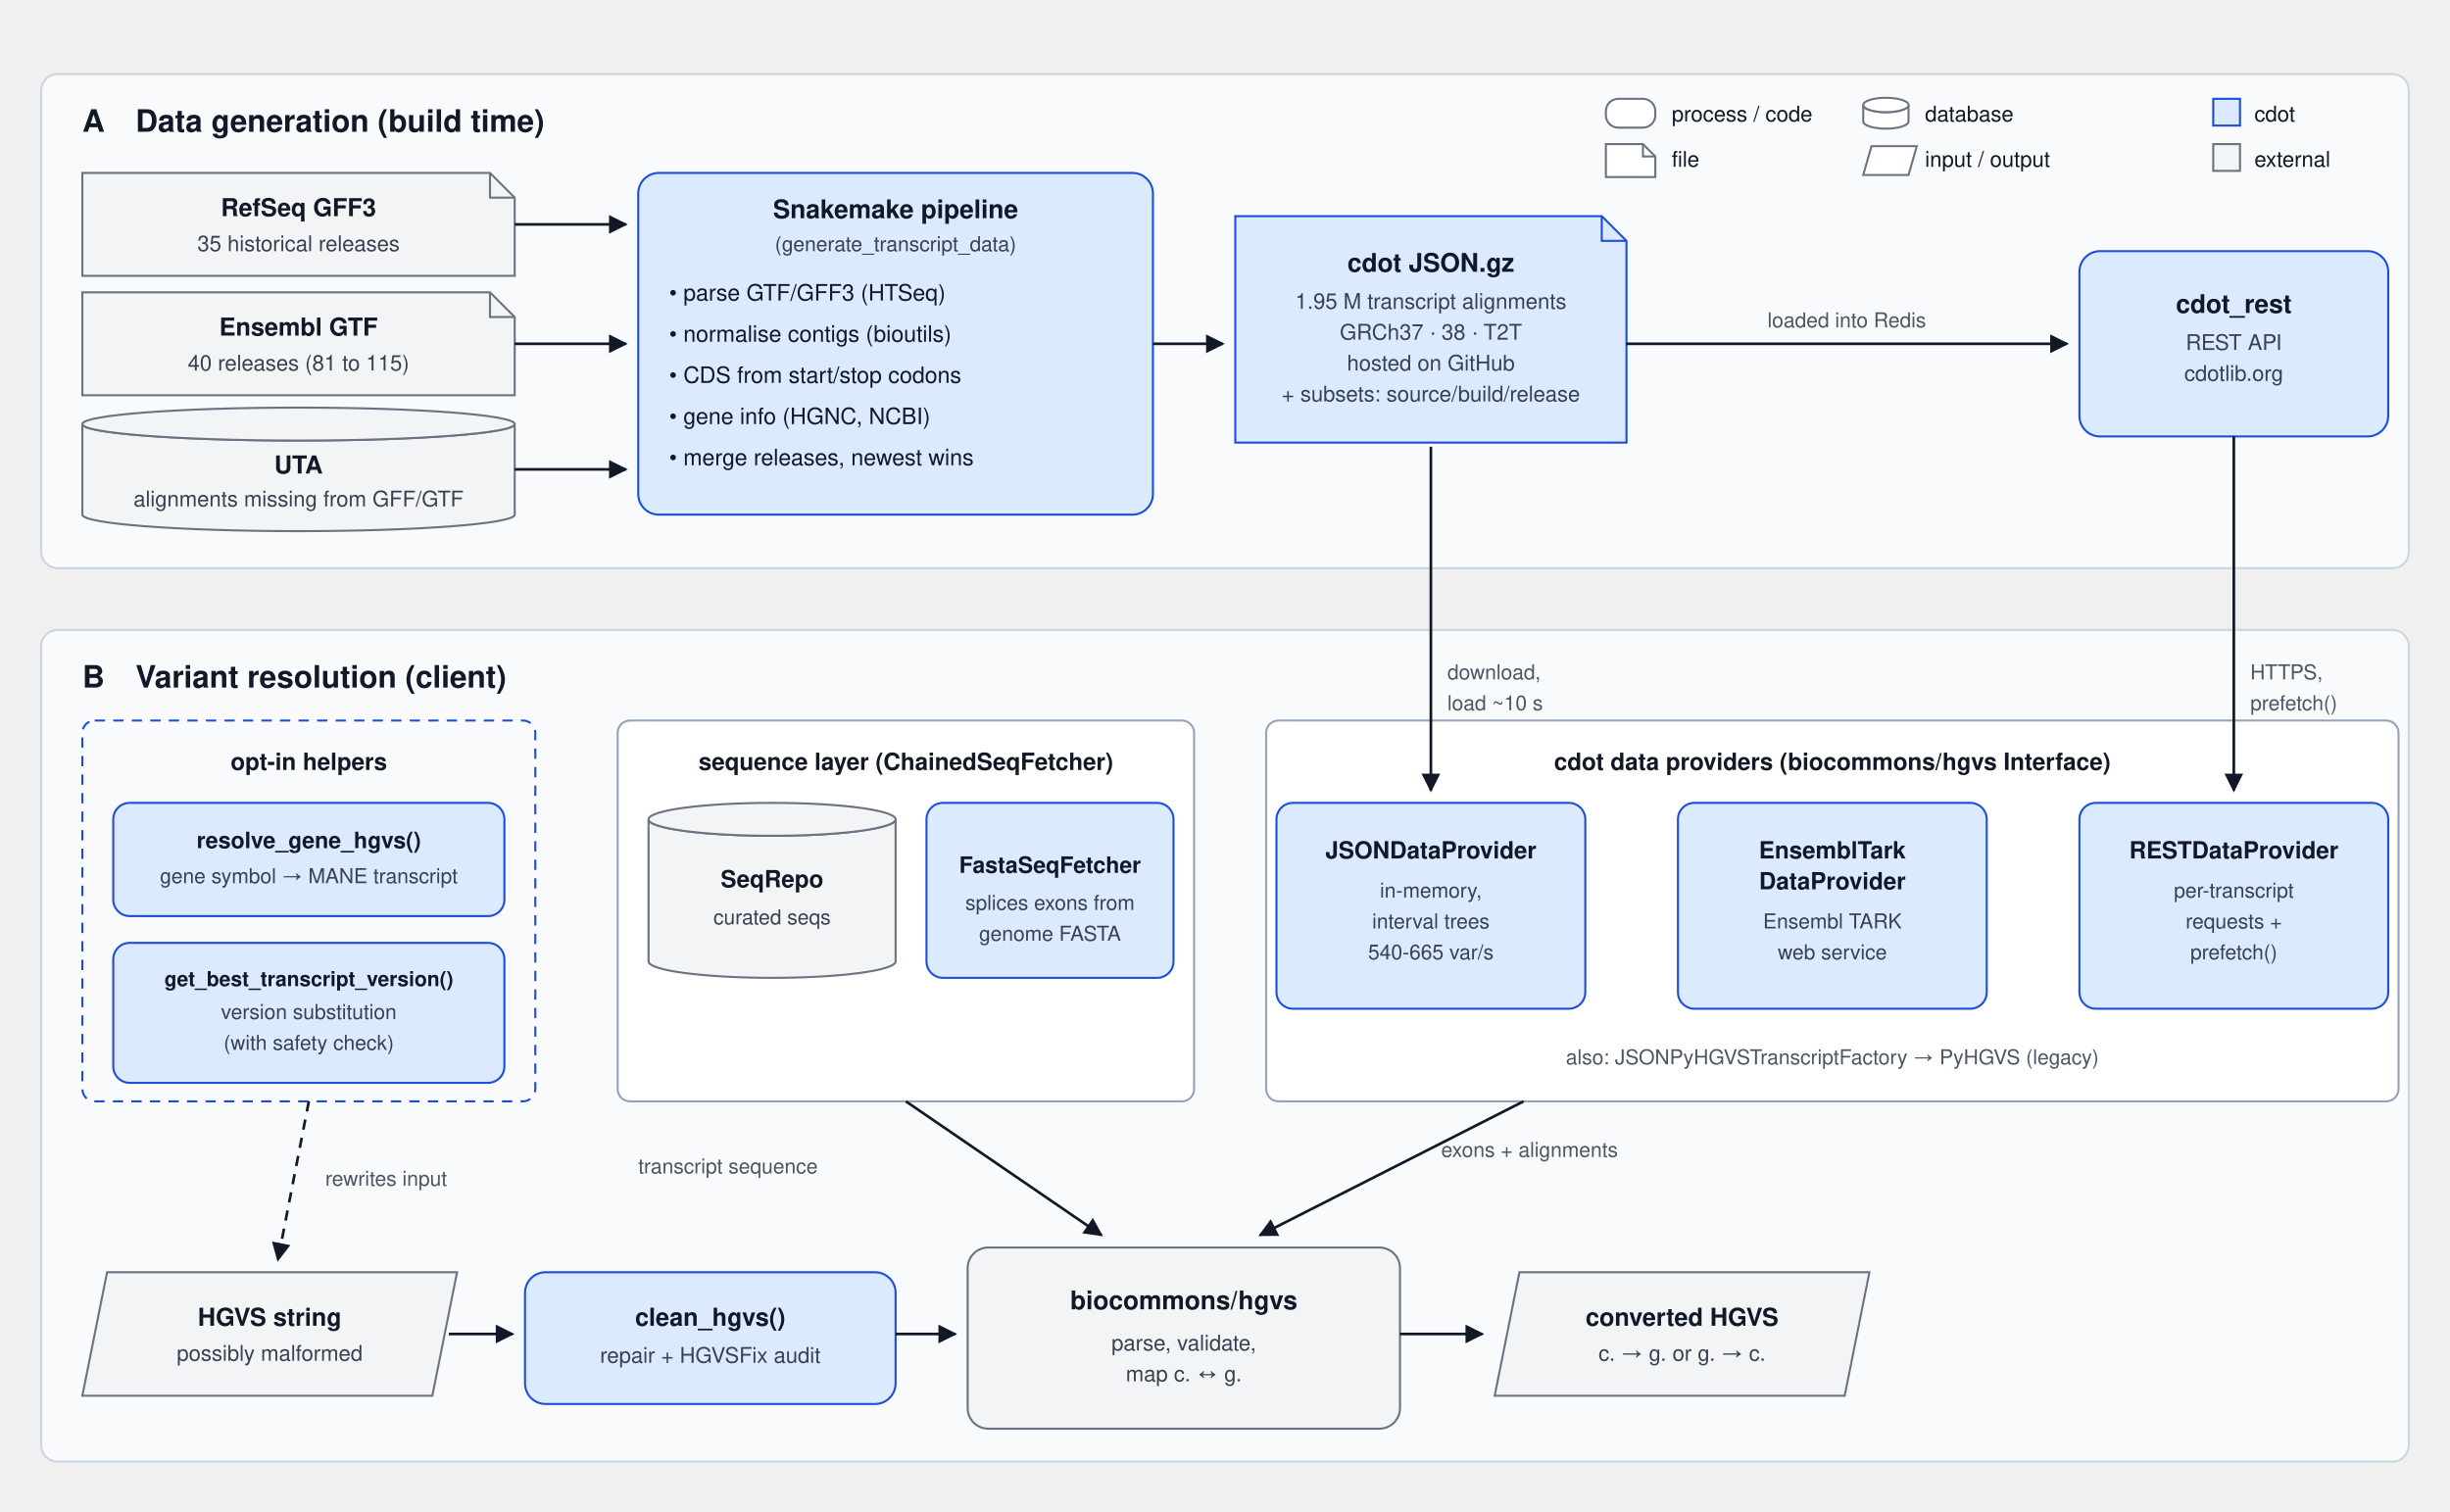
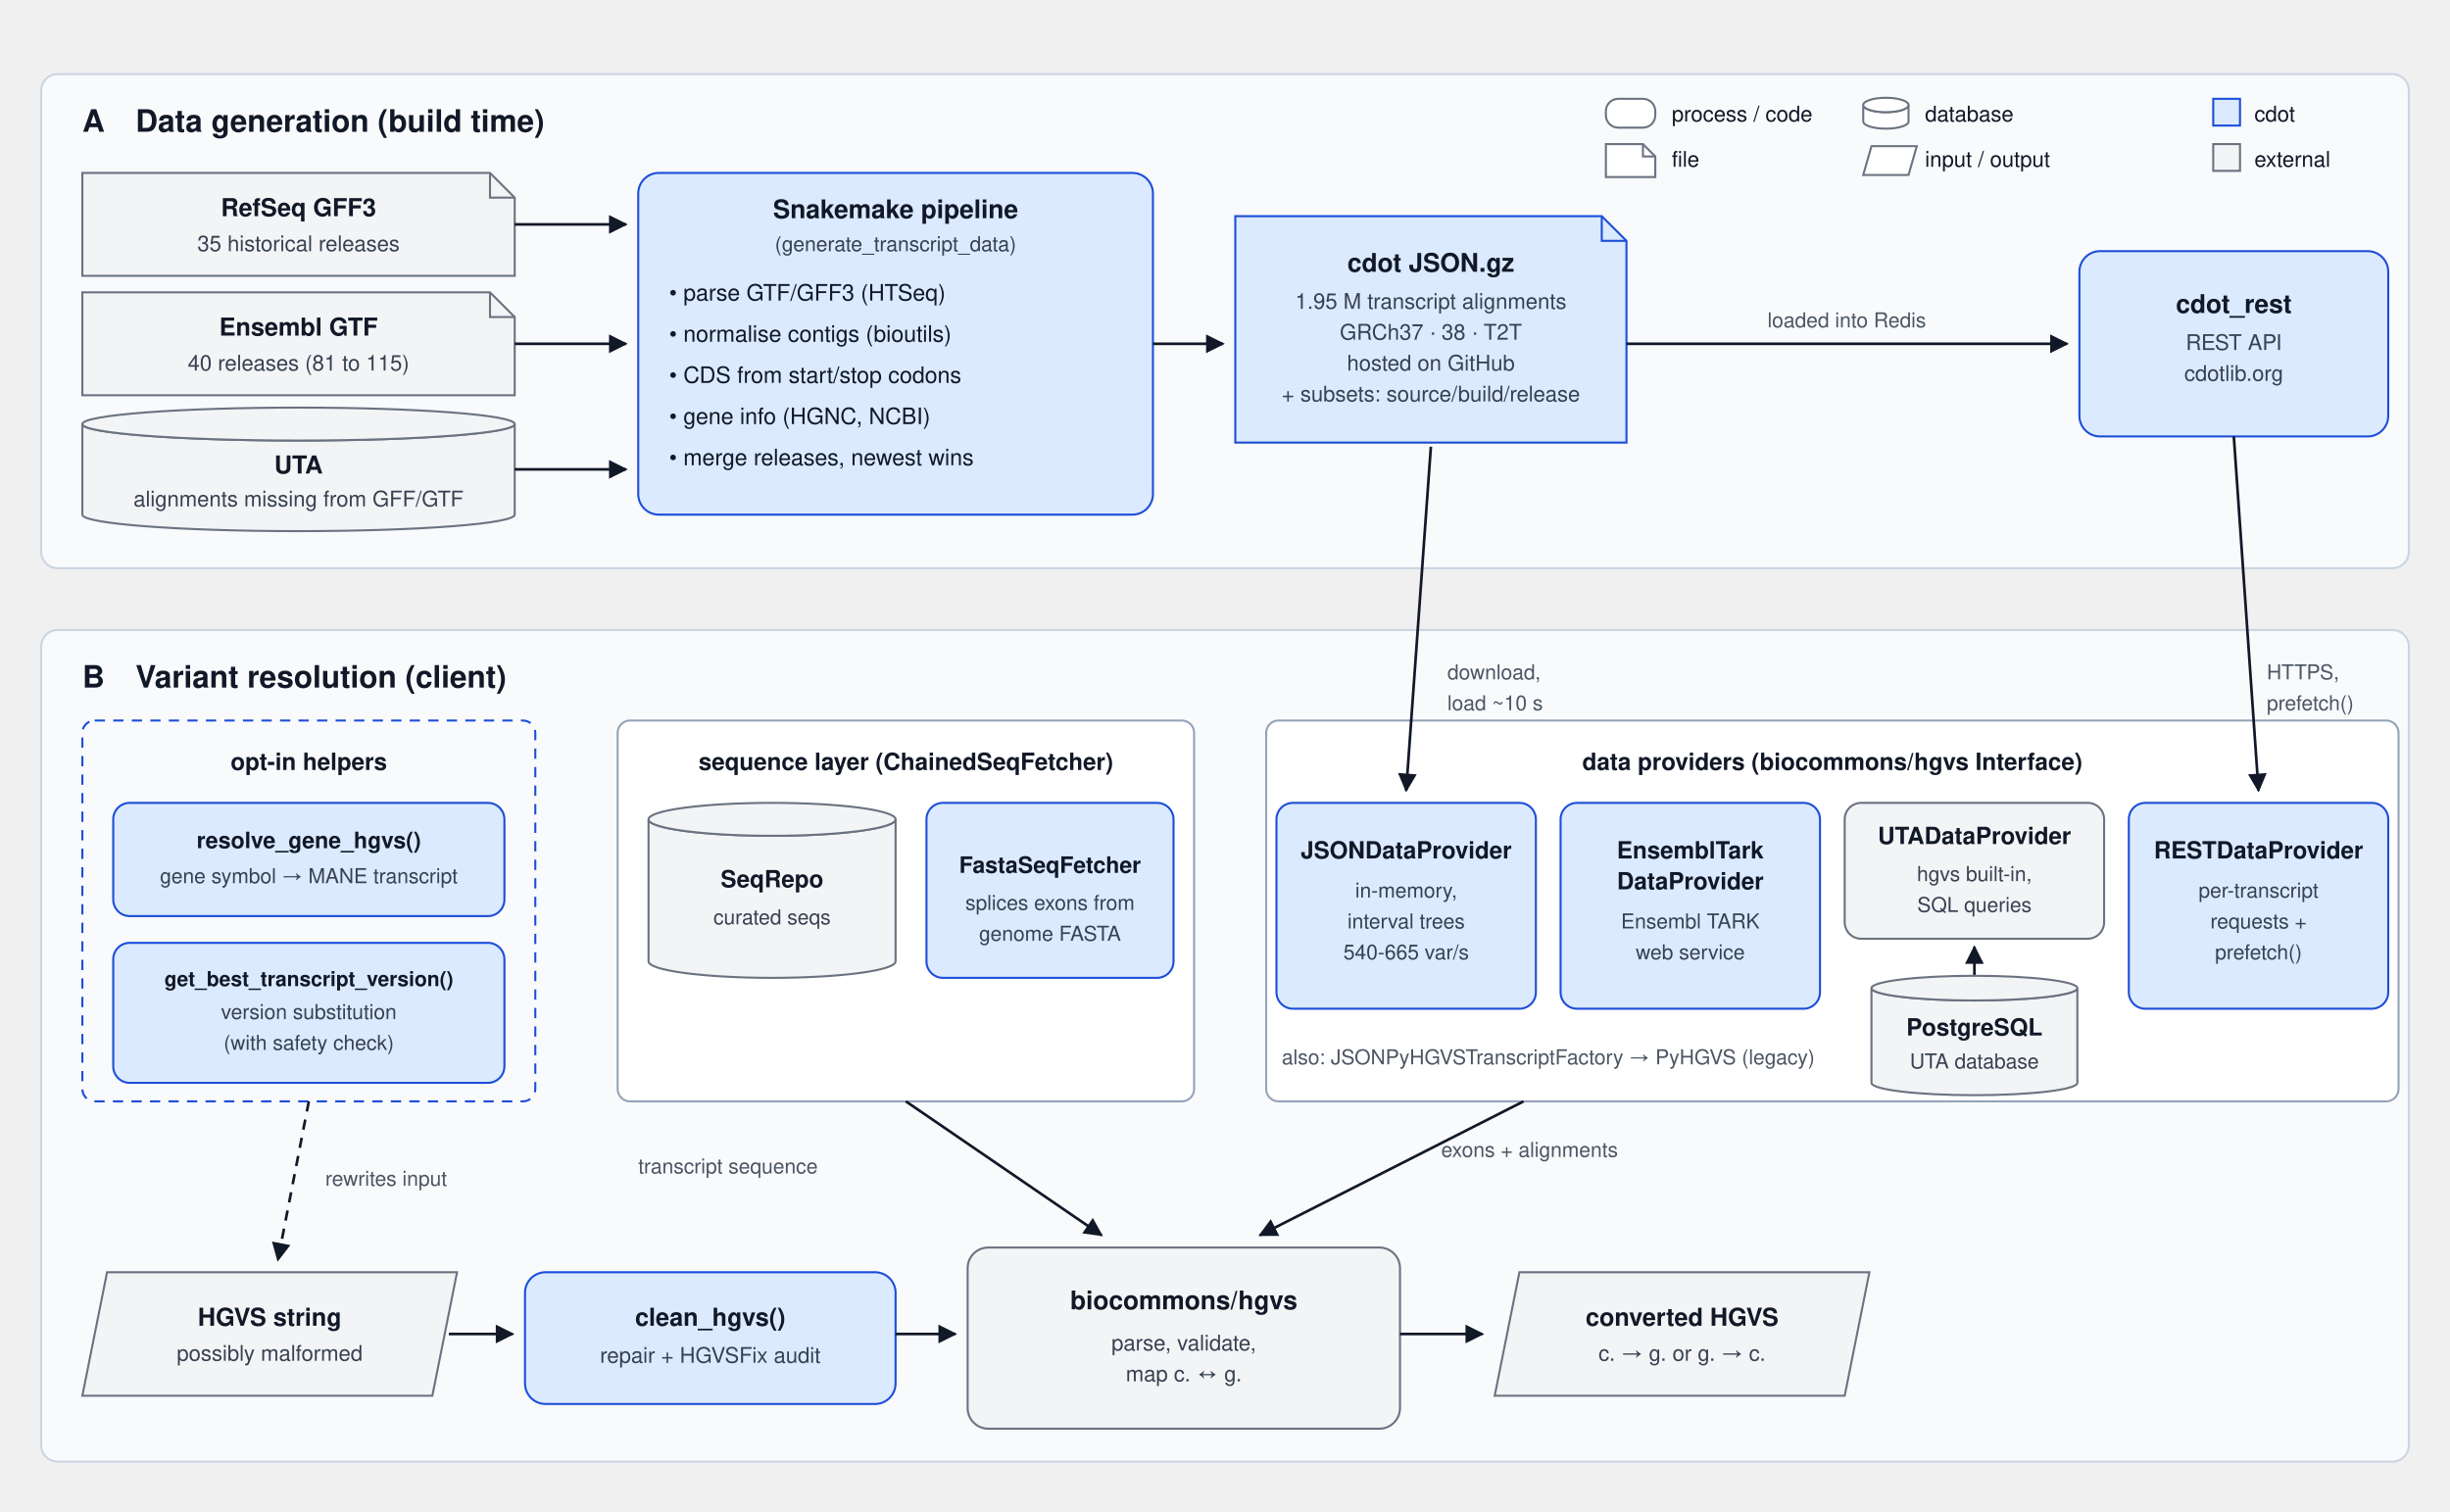
<svg xmlns="http://www.w3.org/2000/svg" viewBox="0 0 1190 734" font-family="Helvetica, Arial, sans-serif">
  <defs>
    <marker id="arrow" viewBox="0 0 10 10" refX="9" refY="5" markerWidth="7" markerHeight="7" orient="auto-start-reverse">
      <path d="M 0 0 L 10 5 L 0 10 z" fill="#111827" />
    </marker>
  </defs>
  <rect x="20" y="36" width="1150" height="240" rx="8" fill="#f8fafc" stroke="#cbd5e1" />
  <text x="40" y="64" font-size="15" font-weight="bold" fill="#111827">A Data generation (build time)</text>
  <rect x="780" y="48" width="24" height="14" rx="6" fill="#ffffff" stroke="#6b7280" />
  <text x="812" y="59" font-size="10.5" fill="#111827">process / code</text>
  <path d="M780,70 H798 L804,76 V86 H780 Z" fill="#ffffff" stroke="#6b7280" />
  <path d="M798,70 V76 H804" fill="none" stroke="#6b7280" />
  <text x="812" y="81" font-size="10.5" fill="#111827">file</text>
  <path d="M905,51 A11,3.5 0 0 0 927,51 L927,59 A11,3.5 0 0 1 905,59 Z" fill="#ffffff" stroke="#6b7280" />
  <ellipse cx="916" cy="51" rx="11" ry="3.5" fill="#ffffff" stroke="#6b7280" />
  <text x="935" y="59" font-size="10.5" fill="#111827">database</text>
  <path d="M909,71 H931 L927,85 H905 Z" fill="#ffffff" stroke="#6b7280" />
  <text x="935" y="81" font-size="10.5" fill="#111827">input / output</text>
  <rect x="1075" y="48" width="13" height="13" fill="#dbeafe" stroke="#1d4ed8" />
  <text x="1095" y="59" font-size="10.5" fill="#111827">cdot</text>
  <rect x="1075" y="70" width="13" height="13" fill="#f3f4f6" stroke="#6b7280" />
  <text x="1095" y="81" font-size="10.5" fill="#111827">external</text>
  <path d="M40,84 H238 L250,96 V134 H40 Z" fill="#f3f4f6" stroke="#6b7280" />
  <path d="M238,84 V96 H250" fill="none" stroke="#6b7280" />
  <text x="145" y="105" font-size="12" font-weight="bold" text-anchor="middle" fill="#111827">RefSeq GFF3</text>
  <text x="145" y="122" font-size="10.5" text-anchor="middle" fill="#374151">35 historical releases</text>
  <path d="M40,142 H238 L250,154 V192 H40 Z" fill="#f3f4f6" stroke="#6b7280" />
  <path d="M238,142 V154 H250" fill="none" stroke="#6b7280" />
  <text x="145" y="163" font-size="12" font-weight="bold" text-anchor="middle" fill="#111827">Ensembl GTF</text>
  <text x="145" y="180" font-size="10.5" text-anchor="middle" fill="#374151">40 releases (81 to 115)</text>
  <path d="M40,206 A105,8 0 0 0 250,206 L250,250 A105,8 0 0 1 40,250 Z" fill="#f3f4f6" stroke="#6b7280" />
  <ellipse cx="145" cy="206" rx="105" ry="8" fill="#f3f4f6" stroke="#6b7280" />
  <text x="145" y="230" font-size="12" font-weight="bold" text-anchor="middle" fill="#111827">UTA</text>
  <text x="145" y="246" font-size="10.5" text-anchor="middle" fill="#374151">alignments missing from GFF/GTF</text>
  <line x1="250" y1="109" x2="304" y2="109" stroke="#111827" stroke-width="1.3" marker-end="url(#arrow)" />
  <line x1="250" y1="167" x2="304" y2="167" stroke="#111827" stroke-width="1.3" marker-end="url(#arrow)" />
  <line x1="250" y1="228" x2="304" y2="228" stroke="#111827" stroke-width="1.3" marker-end="url(#arrow)" />
  <rect x="310" y="84" width="250" height="166" rx="10" fill="#dbeafe" stroke="#1d4ed8" />
  <text x="435" y="106" font-size="12.5" font-weight="bold" text-anchor="middle" fill="#111827">Snakemake pipeline</text>
  <text x="435" y="122" font-size="10" text-anchor="middle" fill="#374151">(generate_transcript_data)</text>
  <text x="325" y="146" font-size="11" fill="#111827">• parse GTF/GFF3 (HTSeq)</text>
  <text x="325" y="166" font-size="11" fill="#111827">• normalise contigs (bioutils)</text>
  <text x="325" y="186" font-size="11" fill="#111827">• CDS from start/stop codons</text>
  <text x="325" y="206" font-size="11" fill="#111827">• gene info (HGNC, NCBI)</text>
  <text x="325" y="226" font-size="11" fill="#111827">• merge releases, newest wins</text>
  <line x1="560" y1="167" x2="594" y2="167" stroke="#111827" stroke-width="1.3" marker-end="url(#arrow)" />
  <path d="M600,105 H778 L790,117 V215 H600 Z" fill="#dbeafe" stroke="#1d4ed8" />
  <path d="M778,105 V117 H790" fill="none" stroke="#1d4ed8" />
  <text x="695" y="132" font-size="12.5" font-weight="bold" text-anchor="middle" fill="#111827">cdot JSON.gz</text>
  <text x="695" y="150" font-size="10.5" text-anchor="middle" fill="#374151">1.95 M transcript alignments</text>
  <text x="695" y="165" font-size="10.5" text-anchor="middle" fill="#374151">GRCh37 · 38 · T2T</text>
  <text x="695" y="180" font-size="10.5" text-anchor="middle" fill="#374151">hosted on GitHub</text>
  <text x="695" y="195" font-size="10.5" text-anchor="middle" fill="#374151">+ subsets: source/build/release</text>
  <line x1="790" y1="167" x2="1004" y2="167" stroke="#111827" stroke-width="1.3" marker-end="url(#arrow)" />
  <text x="897" y="159" font-size="10" text-anchor="middle" fill="#4b5563">loaded into Redis</text>
  <rect x="1010" y="122" width="150" height="90" rx="10" fill="#dbeafe" stroke="#1d4ed8" />
  <text x="1085" y="152" font-size="12.5" font-weight="bold" text-anchor="middle" fill="#111827">cdot_rest</text>
  <text x="1085" y="170" font-size="10.5" text-anchor="middle" fill="#374151">REST API</text>
  <text x="1085" y="185" font-size="10.5" text-anchor="middle" fill="#374151">cdotlib.org</text>
  <rect x="20" y="306" width="1150" height="404" rx="8" fill="#f8fafc" stroke="#cbd5e1" />
  <text x="40" y="334" font-size="15" font-weight="bold" fill="#111827">B Variant resolution (client)</text>
  <rect x="40" y="350" width="220" height="185" rx="6" fill="none" stroke="#1d4ed8" stroke-dasharray="5 4" />
  <text x="150" y="374" font-size="11.5" font-weight="bold" text-anchor="middle" fill="#111827">opt-in helpers</text>
  <rect x="55" y="390" width="190" height="55" rx="8" fill="#dbeafe" stroke="#1d4ed8" />
  <text x="150" y="412" font-size="11" font-weight="bold" text-anchor="middle" fill="#111827">resolve_gene_hgvs()</text>
  <text x="150" y="429" font-size="10" text-anchor="middle" fill="#374151">gene symbol → MANE transcript</text>
  <rect x="55" y="458" width="190" height="68" rx="8" fill="#dbeafe" stroke="#1d4ed8" />
  <text x="150" y="479" font-size="10" font-weight="bold" text-anchor="middle" fill="#111827">get_best_transcript_version()</text>
  <text x="150" y="495" font-size="10" text-anchor="middle" fill="#374151">version substitution</text>
  <text x="150" y="510" font-size="10" text-anchor="middle" fill="#374151">(with safety check)</text>
  <rect x="300" y="350" width="280" height="185" rx="6" fill="#ffffff" stroke="#94a3b8" />
  <text x="440" y="374" font-size="11.5" font-weight="bold" text-anchor="middle" fill="#111827">sequence layer (ChainedSeqFetcher)</text>
  <path d="M315,398 A60,8 0 0 0 435,398 L435,467 A60,8 0 0 1 315,467 Z" fill="#f3f4f6" stroke="#6b7280" />
  <ellipse cx="375" cy="398" rx="60" ry="8" fill="#f3f4f6" stroke="#6b7280" />
  <text x="375" y="431" font-size="11.5" font-weight="bold" text-anchor="middle" fill="#111827">SeqRepo</text>
  <text x="375" y="449" font-size="10" text-anchor="middle" fill="#374151">curated seqs</text>
  <rect x="450" y="390" width="120" height="85" rx="8" fill="#dbeafe" stroke="#1d4ed8" />
  <text x="510" y="424" font-size="11" font-weight="bold" text-anchor="middle" fill="#111827">FastaSeqFetcher</text>
  <text x="510" y="442" font-size="10" text-anchor="middle" fill="#374151">splices exons from</text>
  <text x="510" y="457" font-size="10" text-anchor="middle" fill="#374151">genome FASTA</text>
  <rect x="615" y="350" width="550" height="185" rx="6" fill="#ffffff" stroke="#94a3b8" />
-   <text x="890" y="374" font-size="11.5" font-weight="bold" text-anchor="middle" fill="#111827">cdot data providers (biocommons/hgvs Interface)</text>
-   <rect x="620" y="390" width="150" height="100" rx="8" fill="#dbeafe" stroke="#1d4ed8" />
-   <text x="695" y="417" font-size="11.5" font-weight="bold" text-anchor="middle" fill="#111827">JSONDataProvider</text>
-   <text x="695" y="436" font-size="10" text-anchor="middle" fill="#374151">in-memory,</text>
-   <text x="695" y="451" font-size="10" text-anchor="middle" fill="#374151">interval trees</text>
-   <text x="695" y="466" font-size="10" text-anchor="middle" fill="#374151">540-665 var/s</text>
-   <rect x="815" y="390" width="150" height="100" rx="8" fill="#dbeafe" stroke="#1d4ed8" />
-   <text x="890" y="417" font-size="11.5" font-weight="bold" text-anchor="middle" fill="#111827">EnsemblTark</text>
-   <text x="890" y="432" font-size="11.5" font-weight="bold" text-anchor="middle" fill="#111827">DataProvider</text>
-   <text x="890" y="451" font-size="10" text-anchor="middle" fill="#374151">Ensembl TARK</text>
-   <text x="890" y="466" font-size="10" text-anchor="middle" fill="#374151">web service</text>
-   <rect x="1010" y="390" width="150" height="100" rx="8" fill="#dbeafe" stroke="#1d4ed8" />
-   <text x="1085" y="417" font-size="11.5" font-weight="bold" text-anchor="middle" fill="#111827">RESTDataProvider</text>
-   <text x="1085" y="436" font-size="10" text-anchor="middle" fill="#374151">per-transcript</text>
-   <text x="1085" y="451" font-size="10" text-anchor="middle" fill="#374151">requests +</text>
-   <text x="1085" y="466" font-size="10" text-anchor="middle" fill="#374151">prefetch()</text>
-   <text x="890" y="517" font-size="10" text-anchor="middle" fill="#4b5563">also: JSONPyHGVSTranscriptFactory → PyHGVS (legacy)</text>
+   <text x="890" y="374" font-size="11.5" font-weight="bold" text-anchor="middle" fill="#111827">data providers (biocommons/hgvs Interface)</text>
+   <rect x="620" y="390" width="126" height="100" rx="8" fill="#dbeafe" stroke="#1d4ed8" />
+   <text x="683" y="417" font-size="11.5" font-weight="bold" text-anchor="middle" fill="#111827">JSONDataProvider</text>
+   <text x="683" y="436" font-size="10" text-anchor="middle" fill="#374151">in-memory,</text>
+   <text x="683" y="451" font-size="10" text-anchor="middle" fill="#374151">interval trees</text>
+   <text x="683" y="466" font-size="10" text-anchor="middle" fill="#374151">540-665 var/s</text>
+   <rect x="758" y="390" width="126" height="100" rx="8" fill="#dbeafe" stroke="#1d4ed8" />
+   <text x="821" y="417" font-size="11.5" font-weight="bold" text-anchor="middle" fill="#111827">EnsemblTark</text>
+   <text x="821" y="432" font-size="11.5" font-weight="bold" text-anchor="middle" fill="#111827">DataProvider</text>
+   <text x="821" y="451" font-size="10" text-anchor="middle" fill="#374151">Ensembl TARK</text>
+   <text x="821" y="466" font-size="10" text-anchor="middle" fill="#374151">web service</text>
+   <rect x="896" y="390" width="126" height="66" rx="8" fill="#f3f4f6" stroke="#6b7280" />
+   <text x="959" y="410" font-size="11.5" font-weight="bold" text-anchor="middle" fill="#111827">UTADataProvider</text>
+   <text x="959" y="428" font-size="10" text-anchor="middle" fill="#374151">hgvs built-in,</text>
+   <text x="959" y="443" font-size="10" text-anchor="middle" fill="#374151">SQL queries</text>
+   <line x1="959" y1="474" x2="959" y2="460" stroke="#111827" stroke-width="1.3" marker-end="url(#arrow)" />
+   <path d="M909,480 A50,6 0 0 0 1009,480 L1009,526 A50,6 0 0 1 909,526 Z" fill="#f3f4f6" stroke="#6b7280" />
+   <ellipse cx="959" cy="480" rx="50" ry="6" fill="#f3f4f6" stroke="#6b7280" />
+   <text x="959" y="503" font-size="11.5" font-weight="bold" text-anchor="middle" fill="#111827">PostgreSQL</text>
+   <text x="959" y="519" font-size="10" text-anchor="middle" fill="#374151">UTA database</text>
+   <rect x="1034" y="390" width="126" height="100" rx="8" fill="#dbeafe" stroke="#1d4ed8" />
+   <text x="1097" y="417" font-size="11.5" font-weight="bold" text-anchor="middle" fill="#111827">RESTDataProvider</text>
+   <text x="1097" y="436" font-size="10" text-anchor="middle" fill="#374151">per-transcript</text>
+   <text x="1097" y="451" font-size="10" text-anchor="middle" fill="#374151">requests +</text>
+   <text x="1097" y="466" font-size="10" text-anchor="middle" fill="#374151">prefetch()</text>
+   <text x="752" y="517" font-size="10" text-anchor="middle" fill="#4b5563">also: JSONPyHGVSTranscriptFactory → PyHGVS (legacy)</text>
  <line x1="150" y1="535" x2="135" y2="612" stroke="#111827" stroke-width="1.3" stroke-dasharray="5 4" marker-end="url(#arrow)" />
  <text x="158" y="576" font-size="10" fill="#4b5563">rewrites input</text>
  <line x1="440" y1="535" x2="535" y2="600" stroke="#111827" stroke-width="1.3" marker-end="url(#arrow)" />
  <text x="310" y="570" font-size="10" fill="#4b5563">transcript sequence</text>
  <line x1="740" y1="535" x2="612" y2="600" stroke="#111827" stroke-width="1.3" marker-end="url(#arrow)" />
  <text x="700" y="562" font-size="10" fill="#4b5563">exons + alignments</text>
  <path d="M52,618 H222 L210,678 H40 Z" fill="#f3f4f6" stroke="#6b7280" />
  <text x="131" y="644" font-size="12" font-weight="bold" text-anchor="middle" fill="#111827">HGVS string</text>
  <text x="131" y="661" font-size="10.5" text-anchor="middle" fill="#374151">possibly malformed</text>
  <line x1="218" y1="648" x2="249" y2="648" stroke="#111827" stroke-width="1.3" marker-end="url(#arrow)" />
  <rect x="255" y="618" width="180" height="64" rx="10" fill="#dbeafe" stroke="#1d4ed8" />
  <text x="345" y="644" font-size="12" font-weight="bold" text-anchor="middle" fill="#111827">clean_hgvs()</text>
  <text x="345" y="662" font-size="10.5" text-anchor="middle" fill="#374151">repair + HGVSFix audit</text>
  <line x1="435" y1="648" x2="464" y2="648" stroke="#111827" stroke-width="1.3" marker-end="url(#arrow)" />
  <rect x="470" y="606" width="210" height="88" rx="10" fill="#f3f4f6" stroke="#6b7280" />
  <text x="575" y="636" font-size="12.5" font-weight="bold" text-anchor="middle" fill="#111827">biocommons/hgvs</text>
  <text x="575" y="656" font-size="10.5" text-anchor="middle" fill="#374151">parse, validate,</text>
  <text x="575" y="671" font-size="10.5" text-anchor="middle" fill="#374151">map c. ↔ g.</text>
  <line x1="680" y1="648" x2="720" y2="648" stroke="#111827" stroke-width="1.3" marker-end="url(#arrow)" />
  <path d="M738,618 H908 L896,678 H726 Z" fill="#f3f4f6" stroke="#6b7280" />
  <text x="817" y="644" font-size="12" font-weight="bold" text-anchor="middle" fill="#111827">converted HGVS</text>
  <text x="817" y="661" font-size="10.5" text-anchor="middle" fill="#374151">c. → g. or g. → c.</text>
-   <line x1="695" y1="217" x2="695" y2="384" stroke="#111827" stroke-width="1.3" marker-end="url(#arrow)" />
+   <line x1="695" y1="217" x2="683" y2="384" stroke="#111827" stroke-width="1.3" marker-end="url(#arrow)" />
  <text x="703" y="330" font-size="10" fill="#4b5563">download,</text>
  <text x="703" y="345" font-size="10" fill="#4b5563">load ~10 s</text>
-   <line x1="1085" y1="212" x2="1085" y2="384" stroke="#111827" stroke-width="1.3" marker-end="url(#arrow)" />
-   <text x="1093" y="330" font-size="10" fill="#4b5563">HTTPS,</text>
-   <text x="1093" y="345" font-size="10" fill="#4b5563">prefetch()</text>
+   <line x1="1085" y1="212" x2="1097" y2="384" stroke="#111827" stroke-width="1.3" marker-end="url(#arrow)" />
+   <text x="1101" y="330" font-size="10" fill="#4b5563">HTTPS,</text>
+   <text x="1101" y="345" font-size="10" fill="#4b5563">prefetch()</text>
</svg>
